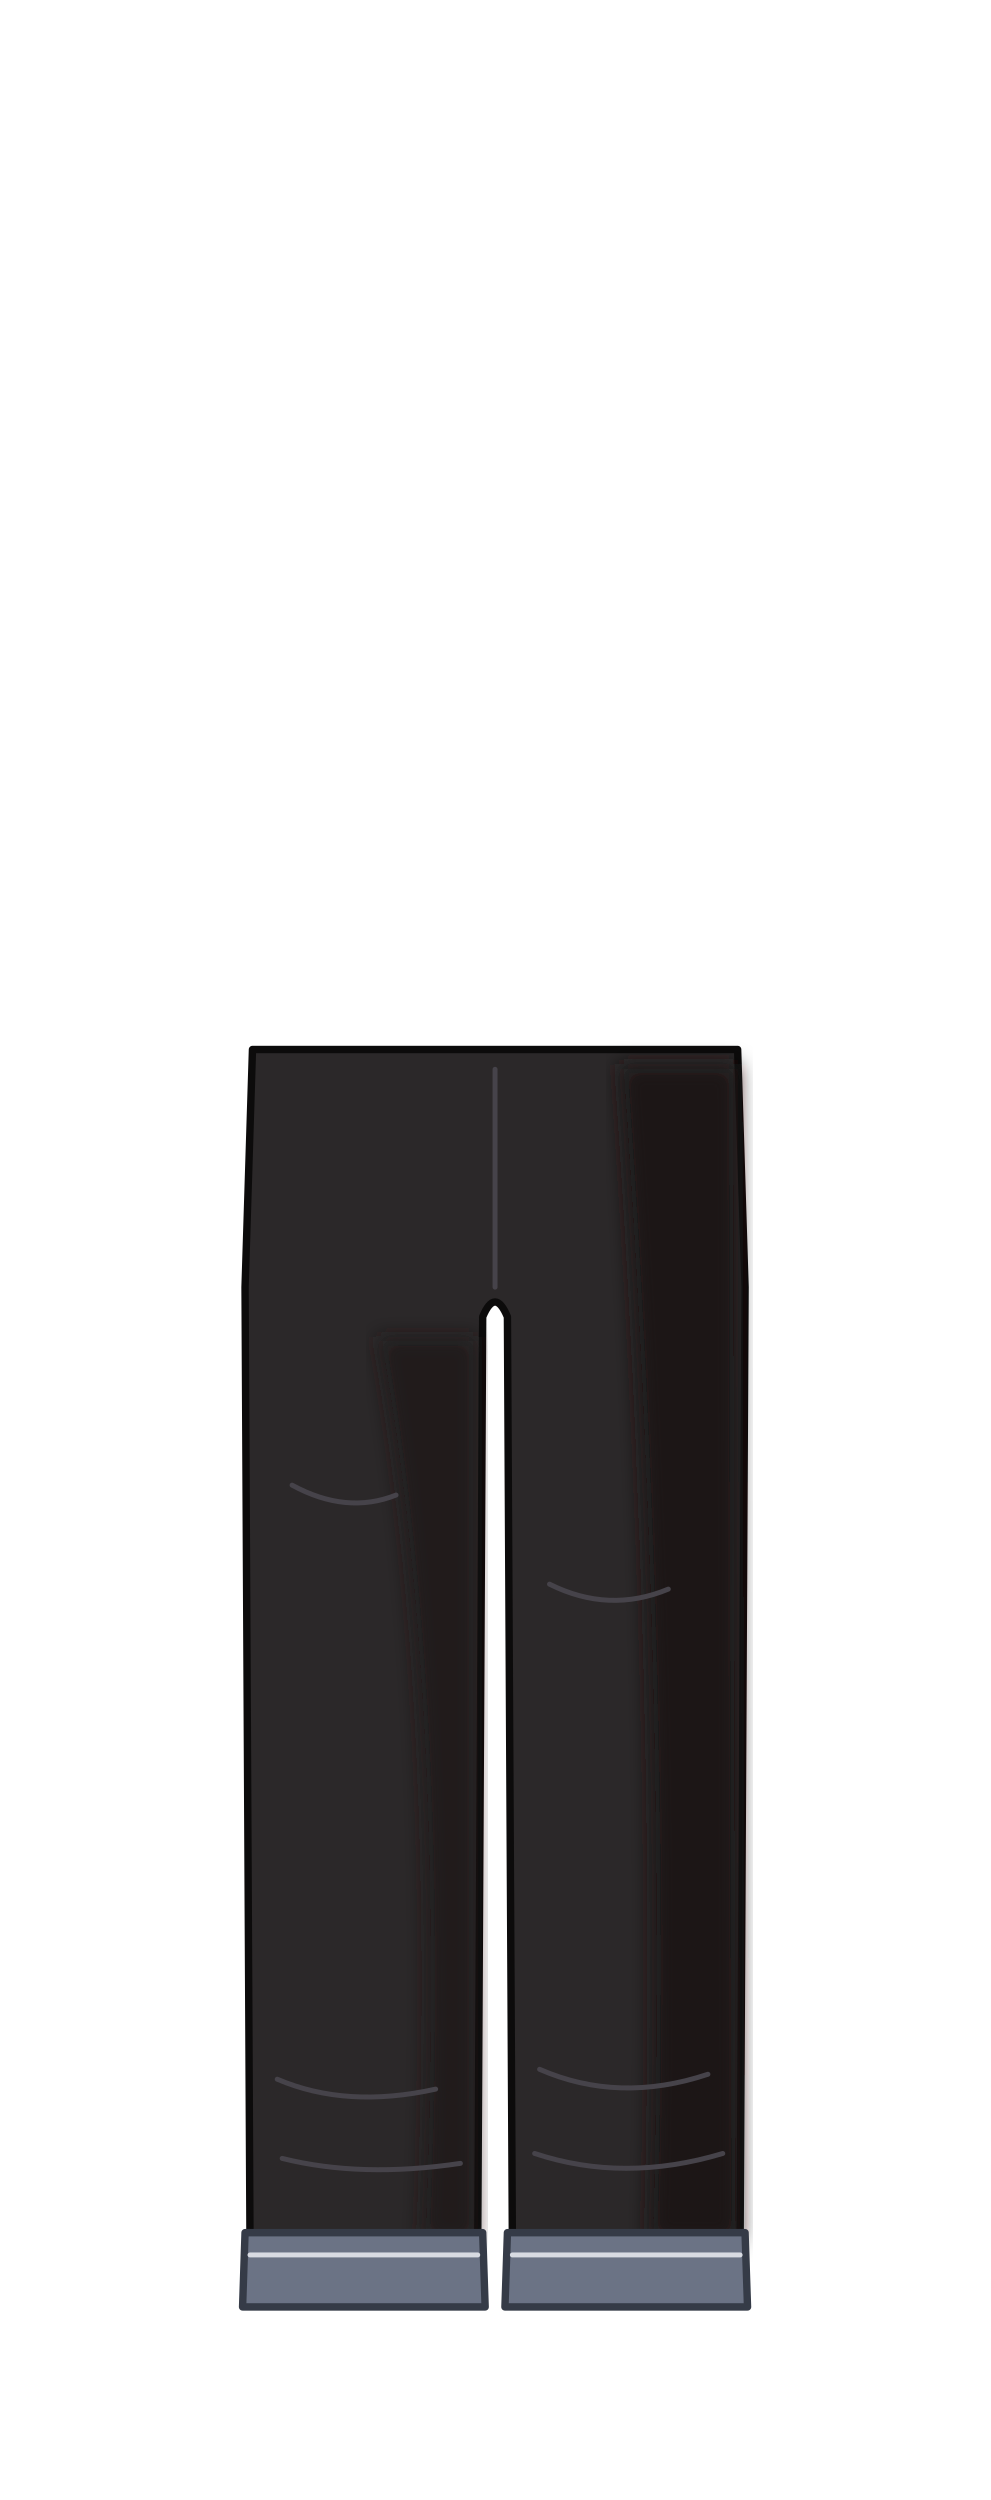
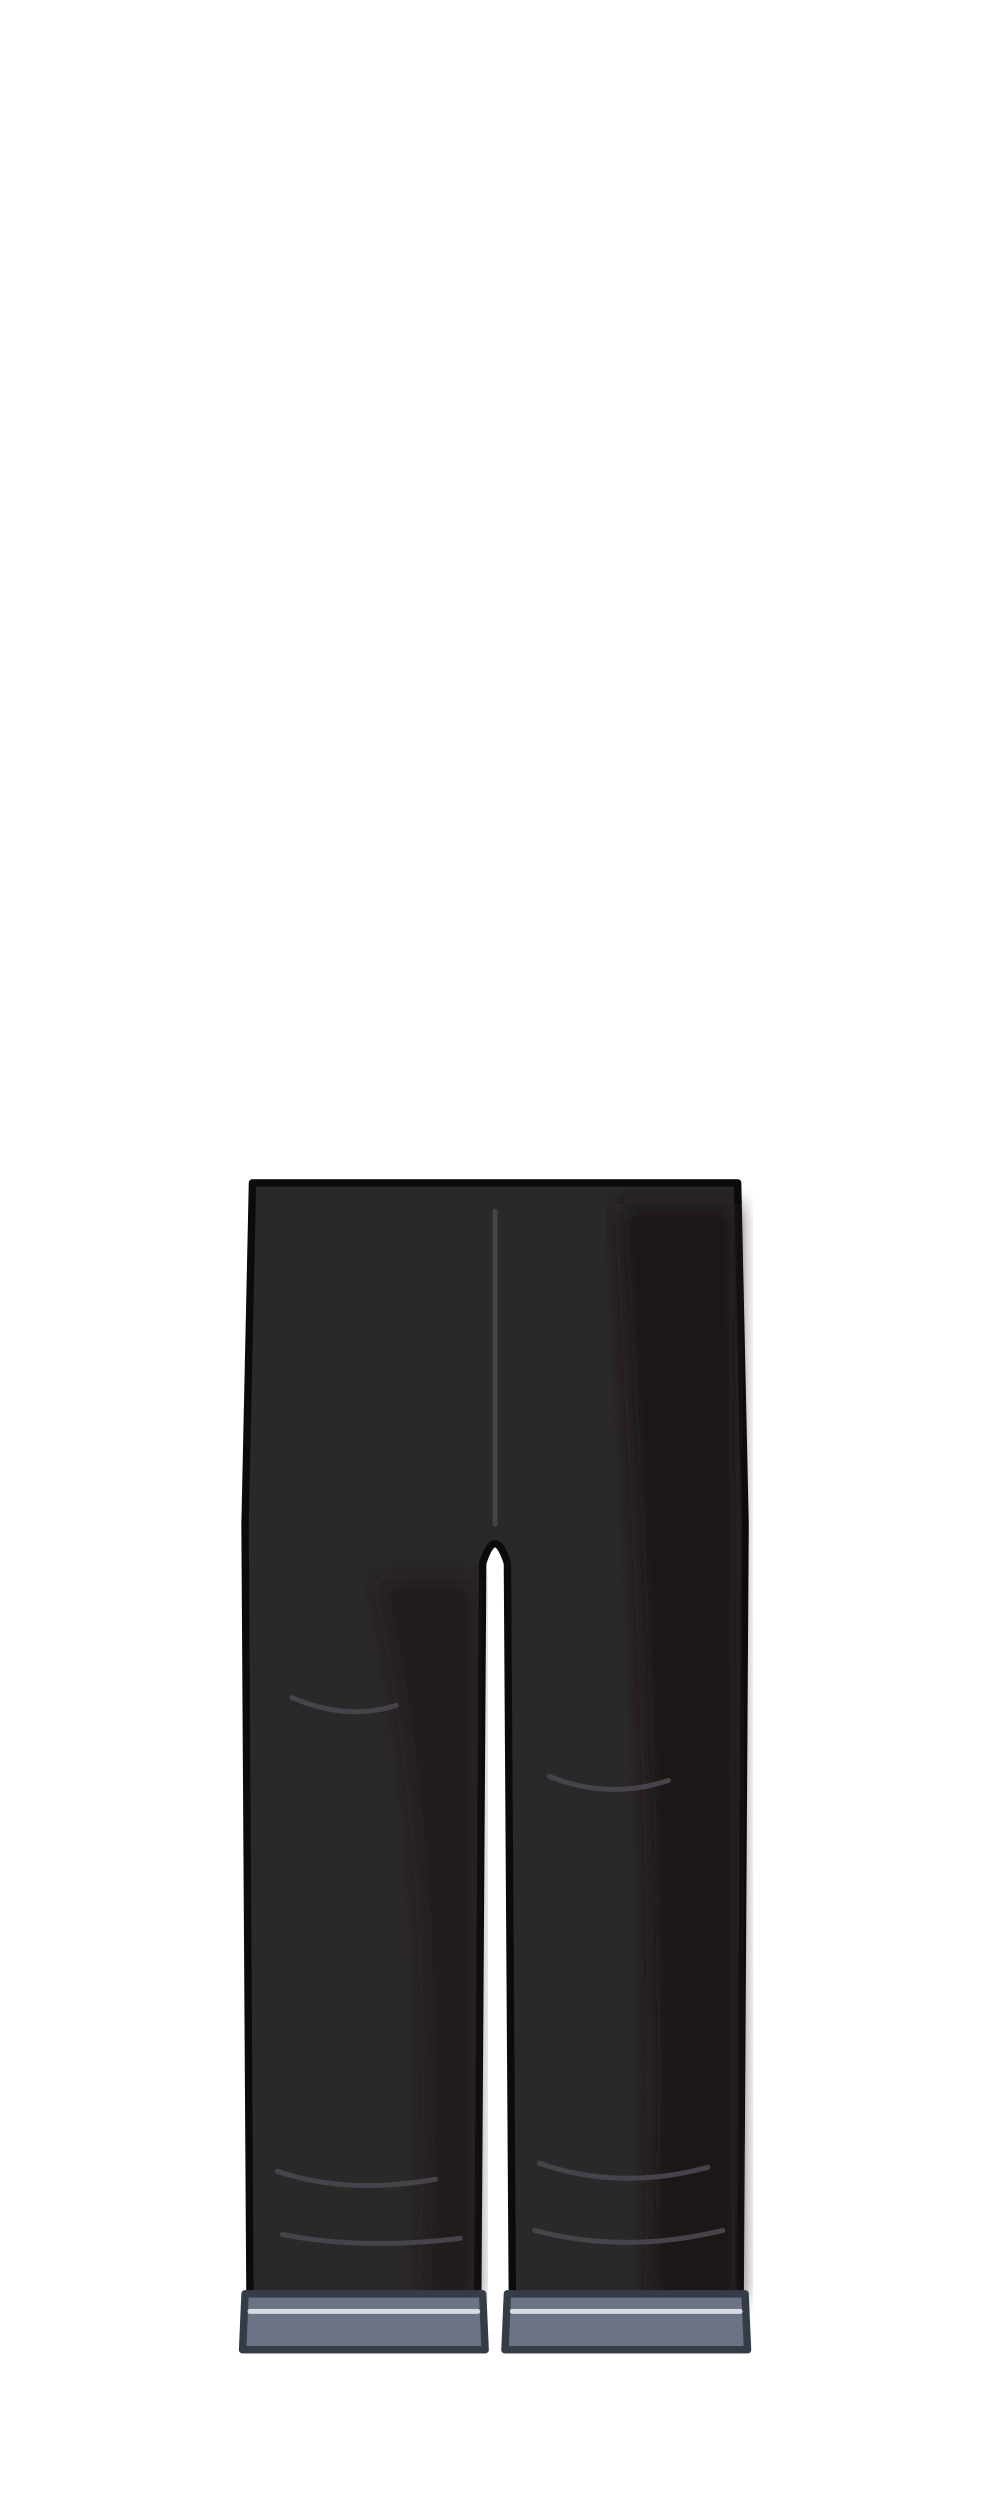
<svg xmlns="http://www.w3.org/2000/svg" viewBox="0 0 400 1010">
  <defs>
    <filter id="soft" x="-10%" y="-10%" width="120%" height="120%">
      <feGaussianBlur stdDeviation="4" />
    </filter>
  </defs>
-   <path d="M102 424 L298 424 L301 520 L299 906 L207 906 L205 532 Q200 520 195 532 L193 906 L101 906 L99 520 Z" fill="#2b2829" stroke="#0c0b0b" stroke-width="3" stroke-linejoin="round" />
-   <path d="M250 430 L298 430 L299 906 L262 906 C266 760 262 600 250 430 Z" fill="#1b1919" opacity="1.0" filter="url(#soft)" />
-   <path d="M152 540 L193 540 L193 906 L170 906 C176 760 170 640 152 540 Z" fill="#1b1919" opacity="0.7" filter="url(#soft)" />
-   <path d="M118 600 Q140 612 160 604" fill="none" stroke="#46434a" stroke-width="2" stroke-linecap="round" stroke-linejoin="round" />
-   <path d="M222 640 Q246 652 270 642" fill="none" stroke="#46434a" stroke-width="2" stroke-linecap="round" stroke-linejoin="round" />
-   <path d="M112 840 Q140 852 176 844" fill="none" stroke="#46434a" stroke-width="2" stroke-linecap="round" stroke-linejoin="round" />
-   <path d="M218 836 Q250 850 286 838" fill="none" stroke="#46434a" stroke-width="2" stroke-linecap="round" stroke-linejoin="round" />
-   <path d="M114 872 Q146 880 186 874" fill="none" stroke="#46434a" stroke-width="2" stroke-linecap="round" stroke-linejoin="round" />
-   <path d="M216 870 Q252 882 292 870" fill="none" stroke="#46434a" stroke-width="2" stroke-linecap="round" stroke-linejoin="round" />
-   <path d="M200 432 L200 520" fill="none" stroke="#46434a" stroke-width="2" stroke-linecap="round" stroke-linejoin="round" />
-   <path d="M99 902 L195 902 L196 932 L98 932 Z" fill="#6b7385" stroke="#353b47" stroke-width="3" stroke-linejoin="round" />
-   <path d="M101 911 L193 911" fill="none" stroke="#d8dbe2" stroke-width="2" stroke-linecap="round" stroke-linejoin="round" />
-   <path d="M205 902 L301 902 L302 932 L204 932 Z" fill="#6b7385" stroke="#353b47" stroke-width="3" stroke-linejoin="round" />
-   <path d="M207 911 L299 911" fill="none" stroke="#d8dbe2" stroke-width="2" stroke-linecap="round" stroke-linejoin="round" />
+   <path d="M 102 477.9 L 298 477.9 L 301 615.7 L 299 929.8 L 207 929.8 L 205 631.6 Q 200 615.7 195 631.6 L 193 929.8 L 101 929.8 L 99 615.7 Z" fill="#2b2829" stroke="#0c0b0b" stroke-width="3" stroke-linejoin="round" />
+   <path d="M 250 486.5 L 298 486.5 L 299 929.8 L 262 929.8 C 266 813.4 262 685.8 250 486.5 Z" fill="#1b1919" opacity="1.0" filter="url(#soft)" />
+   <path d="M 152 638.0 L 193 638.0 L 193 929.8 L 170 929.8 C 176 813.4 170 717.7 152 638.0 Z" fill="#1b1919" opacity="0.7" filter="url(#soft)" />
+   <path d="M 118 685.8 Q 140 695.4 160 689.0" fill="none" stroke="#46434a" stroke-width="2" stroke-linecap="round" stroke-linejoin="round" />
+   <path d="M 222 717.7 Q 246 727.3 270 719.3" fill="none" stroke="#46434a" stroke-width="2" stroke-linecap="round" stroke-linejoin="round" />
+   <path d="M 112 877.2 Q 140 886.8 176 880.4" fill="none" stroke="#46434a" stroke-width="2" stroke-linecap="round" stroke-linejoin="round" />
+   <path d="M 218 874.0 Q 250 885.2 286 875.6" fill="none" stroke="#46434a" stroke-width="2" stroke-linecap="round" stroke-linejoin="round" />
+   <path d="M 114 902.7 Q 146 909.1 186 904.3" fill="none" stroke="#46434a" stroke-width="2" stroke-linecap="round" stroke-linejoin="round" />
+   <path d="M 216 901.1 Q 252 910.7 292 901.1" fill="none" stroke="#46434a" stroke-width="2" stroke-linecap="round" stroke-linejoin="round" />
+   <path d="M 200 489.4 L 200 615.7" fill="none" stroke="#46434a" stroke-width="2" stroke-linecap="round" stroke-linejoin="round" />
+   <path d="M 99 926.7 L 195 926.7 L 196 949.3 L 98 949.3 Z" fill="#6b7385" stroke="#353b47" stroke-width="3" stroke-linejoin="round" />
+   <path d="M 101 933.8 L 193 933.8" fill="none" stroke="#d8dbe2" stroke-width="2" stroke-linecap="round" stroke-linejoin="round" />
+   <path d="M 205 926.7 L 301 926.7 L 302 949.3 L 204 949.3 Z" fill="#6b7385" stroke="#353b47" stroke-width="3" stroke-linejoin="round" />
+   <path d="M 207 933.8 L 299 933.8" fill="none" stroke="#d8dbe2" stroke-width="2" stroke-linecap="round" stroke-linejoin="round" />
</svg>
